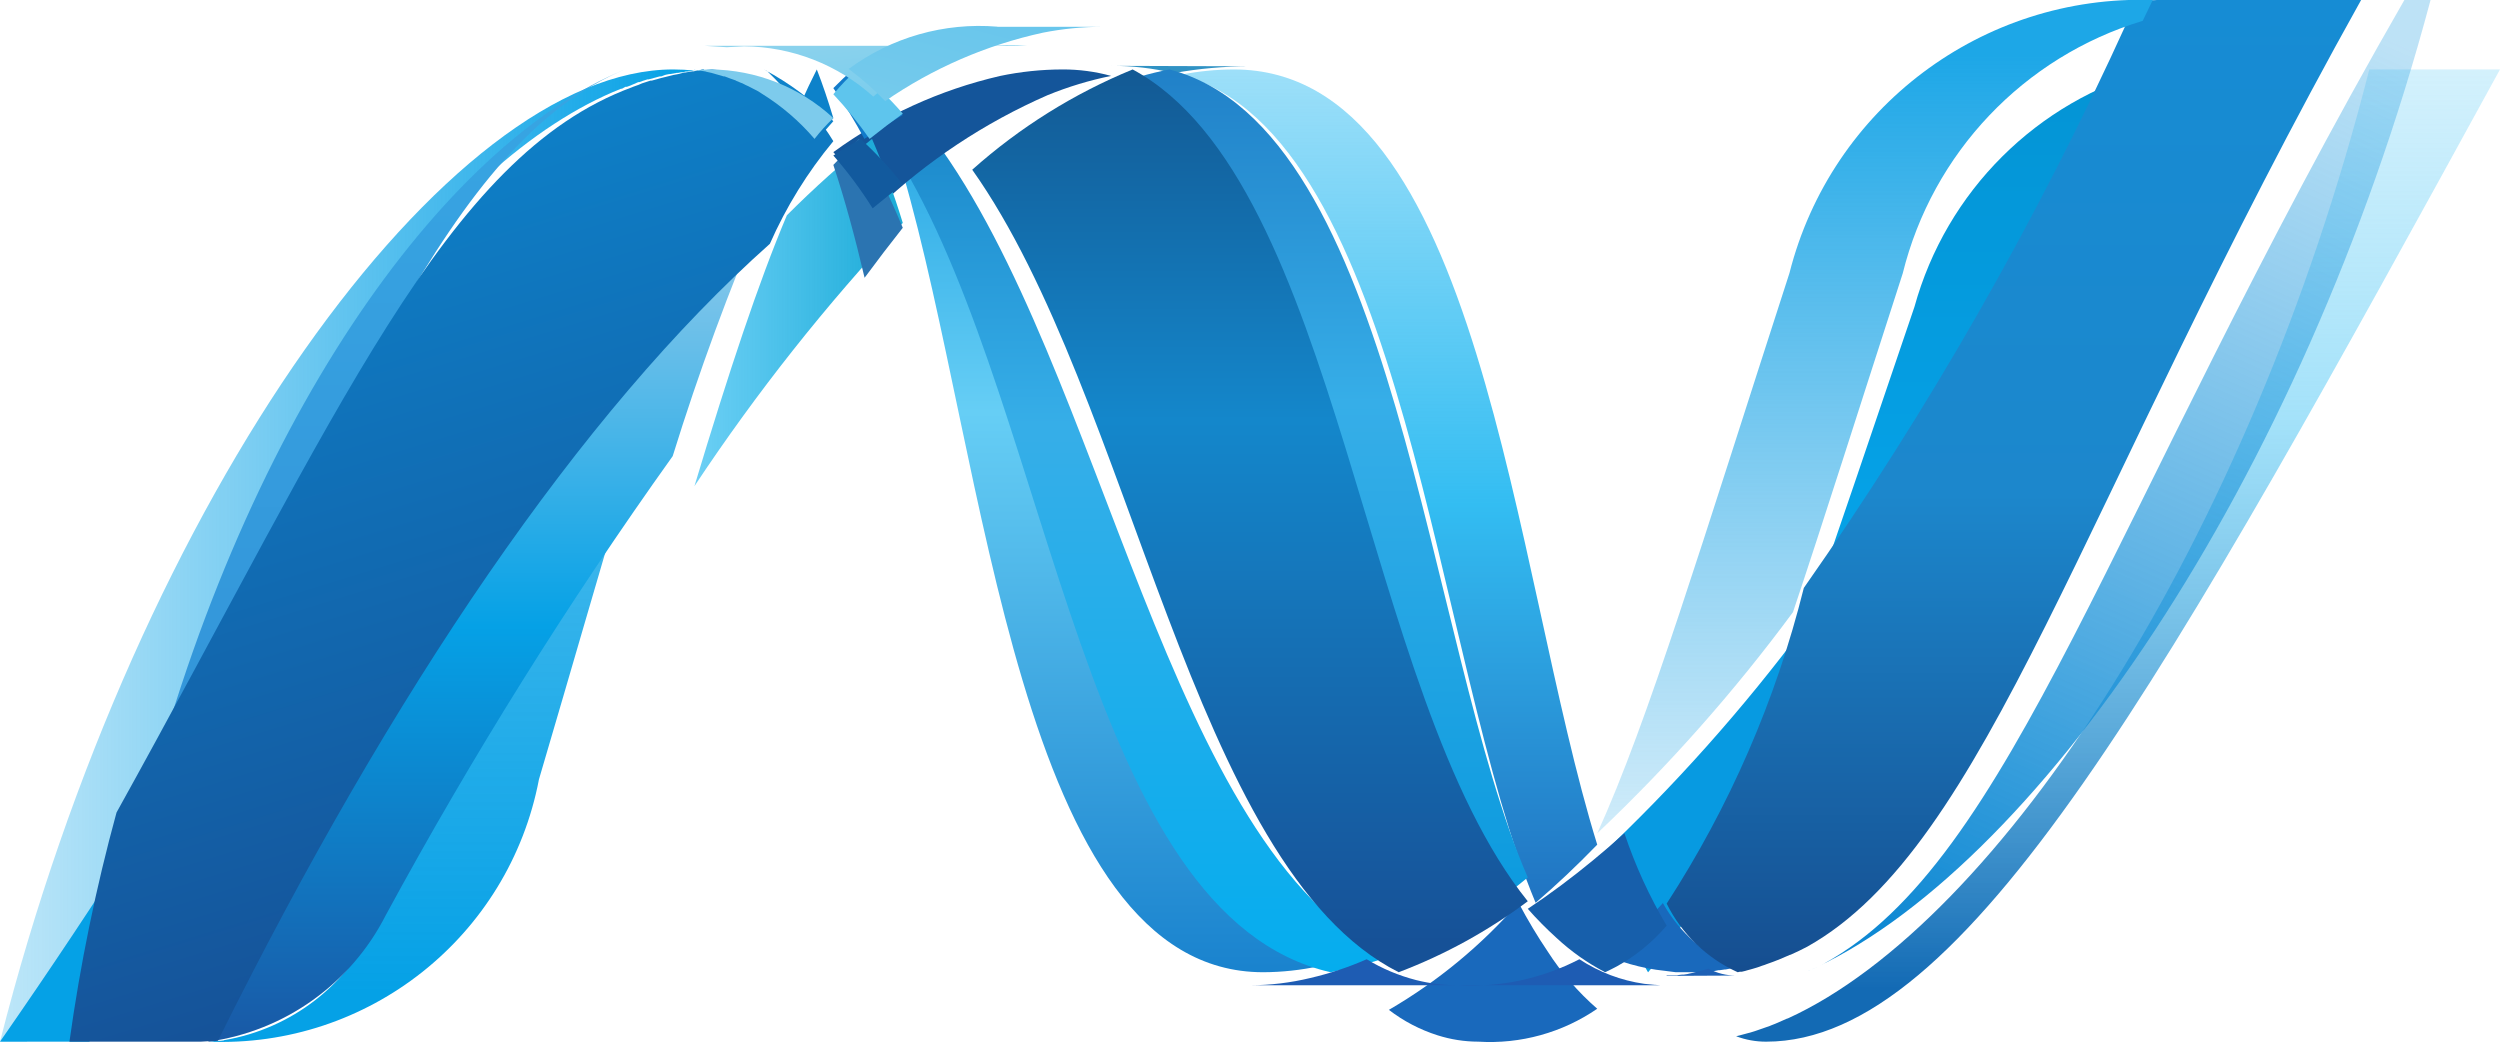
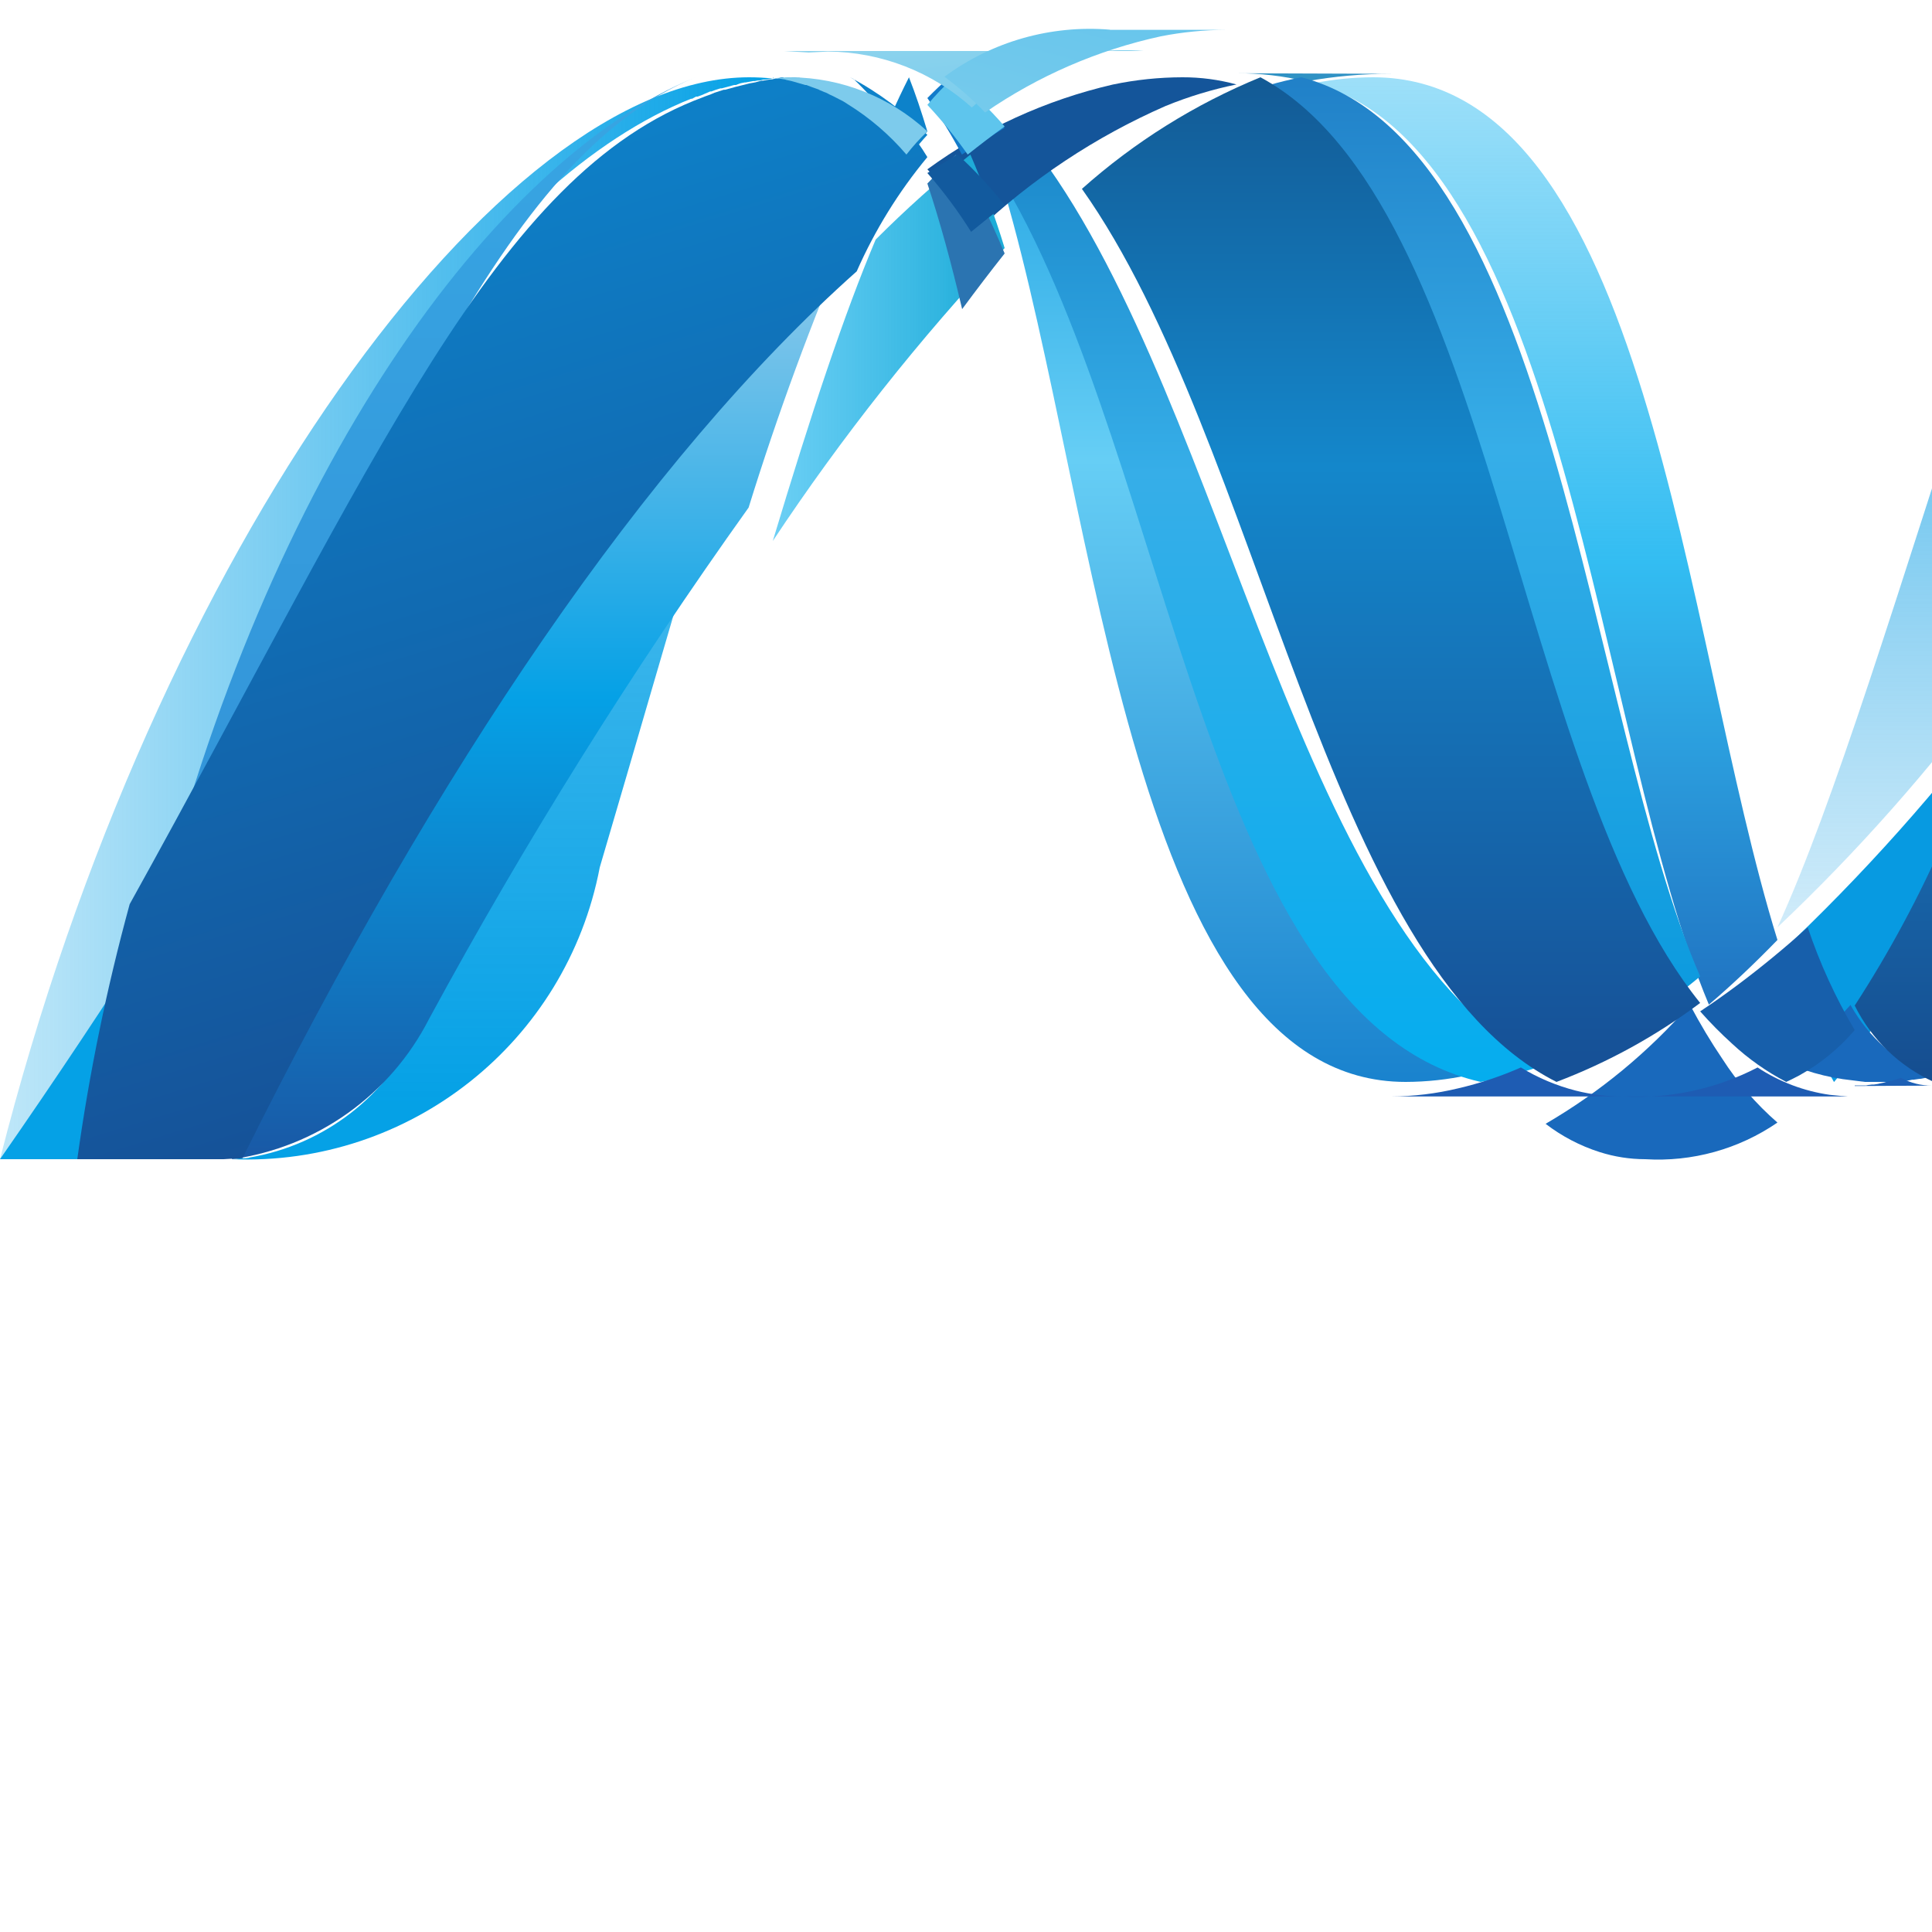
- <svg xmlns="http://www.w3.org/2000/svg" id="dot-net-original" width="36" height="15" viewBox="0 0 36 15">
+ <svg xmlns="http://www.w3.org/2000/svg" id="dot-net-original" width="25" height="25" viewBox="0 0 25 25">
  <defs>
    <linearGradient id="linear-gradient" x1="0.51" y1="-0.195" x2="0.51" y2="1.298" gradientUnits="objectBoundingBox">
      <stop offset="0" stop-color="#0994dc" />
      <stop offset="0.35" stop-color="#66cef5" />
      <stop offset="0.846" stop-color="#127bca" />
      <stop offset="1" stop-color="#127bca" />
    </linearGradient>
    <linearGradient id="linear-gradient-2" x1="0.508" y1="-0.194" x2="0.508" y2="1.296" gradientUnits="objectBoundingBox">
      <stop offset="0" stop-color="#0e76bc" />
      <stop offset="0.36" stop-color="#36aee8" />
      <stop offset="0.846" stop-color="#00adef" />
      <stop offset="1" stop-color="#00adef" />
    </linearGradient>
    <linearGradient id="linear-gradient-3" x1="0.5" y1="1.107" x2="0.5" y2="-0.063" gradientUnits="objectBoundingBox">
      <stop offset="0" stop-color="#1c63b7" />
      <stop offset="0.5" stop-color="#33bdf2" />
      <stop offset="1" stop-color="#33bdf2" stop-opacity="0.42" />
    </linearGradient>
    <linearGradient id="linear-gradient-4" x1="0.496" y1="-0.198" x2="0.496" y2="1.296" gradientUnits="objectBoundingBox">
      <stop offset="0" stop-color="#166ab8" />
      <stop offset="0.4" stop-color="#36aee8" />
      <stop offset="0.846" stop-color="#0798dd" />
      <stop offset="1" stop-color="#0798dd" />
    </linearGradient>
    <linearGradient id="linear-gradient-5" x1="0.508" y1="-0.194" x2="0.508" y2="1.299" gradientUnits="objectBoundingBox">
      <stop offset="0" stop-color="#124379" />
      <stop offset="0.39" stop-color="#1487cb" />
      <stop offset="0.78" stop-color="#165197" />
      <stop offset="1" stop-color="#165197" />
    </linearGradient>
    <linearGradient id="linear-gradient-6" x1="-0.054" y1="0.452" x2="0.946" y2="0.452" gradientUnits="objectBoundingBox">
      <stop offset="0" stop-color="#33bdf2" stop-opacity="0.698" />
      <stop offset="1" stop-color="#1dacd8" />
    </linearGradient>
    <linearGradient id="linear-gradient-7" x1="0.502" y1="0.944" x2="0.502" y2="-0.032" gradientUnits="objectBoundingBox">
      <stop offset="0" stop-color="#136ab4" />
      <stop offset="0.6" stop-color="#59caf5" stop-opacity="0.549" />
      <stop offset="1" stop-color="#59caf5" stop-opacity="0.235" />
    </linearGradient>
    <linearGradient id="linear-gradient-8" x1="-0.014" y1="0.485" x2="0.986" y2="0.485" gradientUnits="objectBoundingBox">
      <stop offset="0" stop-color="#05a1e6" stop-opacity="0.247" />
      <stop offset="1" stop-color="#05a1e6" />
    </linearGradient>
    <linearGradient id="linear-gradient-9" x1="0.508" y1="1.241" x2="0.508" y2="-0.095" gradientUnits="objectBoundingBox">
      <stop offset="0" stop-color="#318ed5" />
      <stop offset="1" stop-color="#38a7e4" />
    </linearGradient>
    <linearGradient id="linear-gradient-10" x1="0.489" y1="0.912" x2="0.489" y2="-0.771" gradientUnits="objectBoundingBox">
      <stop offset="0" stop-color="#05a1e6" />
      <stop offset="1" stop-color="#05a1e6" stop-opacity="0.549" />
    </linearGradient>
    <linearGradient id="linear-gradient-11" x1="0.507" y1="1.002" x2="0.507" gradientUnits="objectBoundingBox">
      <stop offset="0" stop-color="#1959a6" />
      <stop offset="0.5" stop-color="#05a1e6" />
      <stop offset="0.918" stop-color="#7ec5ea" />
      <stop offset="1" stop-color="#7ec5ea" />
    </linearGradient>
    <linearGradient id="linear-gradient-12" x1="0.596" y1="0.945" x2="0.383" y2="0.058" gradientUnits="objectBoundingBox">
      <stop offset="0" stop-color="#165096" />
      <stop offset="1" stop-color="#0d82ca" />
    </linearGradient>
    <linearGradient id="linear-gradient-13" x1="0.485" y1="0.767" x2="0.485" y2="-0.035" gradientUnits="objectBoundingBox">
      <stop offset="0" stop-color="#05a1e6" />
      <stop offset="0.874" stop-color="#0495d6" />
      <stop offset="1" stop-color="#0495d6" />
    </linearGradient>
    <linearGradient id="linear-gradient-14" x1="0.659" y1="-0.037" x2="0.349" y2="1.062" gradientUnits="objectBoundingBox">
      <stop offset="0" stop-color="#38a7e4" stop-opacity="0.329" />
      <stop offset="0.962" stop-color="#0e88d3" />
      <stop offset="1" stop-color="#0e88d3" />
    </linearGradient>
    <linearGradient id="linear-gradient-15" x1="0.491" y1="-0.002" x2="0.491" y2="1.019" gradientUnits="objectBoundingBox">
      <stop offset="0" stop-color="#168cd4" />
      <stop offset="0.5" stop-color="#1c87cc" />
      <stop offset="1" stop-color="#154b8d" />
    </linearGradient>
    <linearGradient id="linear-gradient-16" x1="0.976" y1="1.765" x2="-2.611" y2="-2.845" gradientUnits="objectBoundingBox">
      <stop offset="0" stop-color="#97d6ee" />
      <stop offset="0.703" stop-color="#55c1ea" />
      <stop offset="1" stop-color="#55c1ea" />
    </linearGradient>
    <linearGradient id="linear-gradient-17" x1="0.843" y1="-0.6" x2="-2.631" y2="3.38" gradientUnits="objectBoundingBox">
      <stop offset="0" stop-color="#7accec" />
      <stop offset="1" stop-color="#3fb7ed" />
    </linearGradient>
    <linearGradient id="linear-gradient-18" x1="0.486" y1="0.064" x2="0.486" y2="1.278" gradientUnits="objectBoundingBox">
      <stop offset="0" stop-color="#1da7e7" />
      <stop offset="1" stop-color="#37abe7" stop-opacity="0" />
    </linearGradient>
  </defs>
  <path id="Path" d="M0,.489C1.206,4.624,1.662,12,5.188,12A3.883,3.883,0,0,0,6,11.912C2.8,11.075,2.415,3.779.459,0,.306.156.154.319,0,.489" transform="translate(13 2)" fill="url(#linear-gradient)" />
  <path id="Path-2" data-name="Path" d="M0,.383C2.174,4.068,2.6,11.183,6.159,12A5.724,5.724,0,0,0,7,11.776C3.8,10.235,2.919,3.326.45,0Q.226.184,0,.383" transform="translate(13 2)" fill="url(#linear-gradient-2)" />
  <path id="Path-3" data-name="Path" d="M3.3,0a4.43,4.43,0,0,0-.9.094A6.586,6.586,0,0,0,0,1.191,6.433,6.433,0,0,1,.629,2,8.534,8.534,0,0,1,3.084.371,5.137,5.137,0,0,1,4,.093,2.612,2.612,0,0,0,3.3,0" transform="translate(12 1)" fill="#14559a" />
  <path id="Path-4" data-name="Path" d="M5.113,12q.443-.379.887-.837C4.771,7.2,4.331,0,.768,0A3.937,3.937,0,0,0,0,.077C3.245.945,3.661,8.54,5.113,12" transform="translate(17 1)" fill="url(#linear-gradient-3)" />
  <path id="Path-5" data-name="Path" d="M.9.24A3.807,3.807,0,0,0,0,.135L2,.142A6.143,6.143,0,0,0,.9.24" transform="translate(16 0.813)" fill="#3092c4" />
  <path id="Path-6" data-name="Path" d="M2.286.7C2.141.486,2,.251,1.867,0A7.446,7.446,0,0,1,0,1.542a2.284,2.284,0,0,0,.7.366A1.948,1.948,0,0,0,1.289,2,2.728,2.728,0,0,0,3,1.526,3.861,3.861,0,0,1,2.286.7" transform="translate(20 13)" fill="#1969bc" />
  <path id="Path-7" data-name="Path" d="M0,.243C2.935,1.839,3.19,9.066,5.532,12q.236-.173.468-.365C4.534,8.259,4.115.847.839,0A4.937,4.937,0,0,0,0,.243" transform="translate(16 1)" fill="url(#linear-gradient-4)" />
  <path id="Path-8" data-name="Path" d="M0,1.444C2.315,4.708,3.143,11.487,6.141,13A7.575,7.575,0,0,0,8,11.978C5.591,8.989,5.329,1.626,2.31,0A8.073,8.073,0,0,0,0,1.444" transform="translate(14 1)" fill="url(#linear-gradient-5)" />
  <path id="Path-9" data-name="Path" d="M1.331,1.1C.922,2.068.5,3.34,0,5A28.743,28.743,0,0,1,3,1.21,11.7,11.7,0,0,0,2.557,0,14.991,14.991,0,0,0,1.331,1.1" transform="translate(10 2)" fill="url(#linear-gradient-6)" />
  <path id="Path-10" data-name="Path" d="M.369,0C.247.121.124.244,0,.375.162.861.311,1.408.45,2c.184-.249.367-.489.55-.72A10.874,10.874,0,0,0,.369,0" transform="translate(12 2)" fill="#2b74b1" />
  <path id="Path-11" data-name="Path" d="M.391,0C.261.076.131.155,0,.239A5.988,5.988,0,0,1,.566,1C.711.88.856.765,1,.655A5.458,5.458,0,0,0,.391,0" transform="translate(12 2)" fill="#125a9e" />
  <path id="Path-12" data-name="Path" d="M9.118,0C7.387,6.815,3.772,12.288.741,13.667H.735l-.164.072-.02.008-.046.018-.021.009L.409,13.8l-.031.011-.038.013L.3,13.838l-.032.011-.065.02-.028.007-.044.012-.03.008-.048.013L0,13.922A1.215,1.215,0,0,0,.433,14C3.307,14,6.205,8.743,11,0H9.118Z" transform="translate(25 1)" fill="url(#linear-gradient-7)" />
  <path id="Path-13" data-name="Path" d="M8.944.278l.005,0,.007,0h0L9.006.25l.009,0,.012,0,.05-.018h0L9.19.183l.016,0L9.254.165,9.276.158,9.323.143l.018,0L9.5.1l.022,0L9.567.083,9.589.076,9.636.067h.011l.1-.018h.019L9.806.041l.025,0L9.874.03l.023,0L10,.016C9.9.006,9.8,0,9.694,0,6.461,0,2.006,6.1,0,14H.387c.642-1.165,1.219-2.266,1.746-3.3C3.539,5.1,6.4,1.288,8.944.277" transform="translate(0 1)" fill="url(#linear-gradient-8)" />
  <path id="Path-14" data-name="Path" d="M0,2A15.482,15.482,0,0,1,1,.7C.924.447.846.214.762,0A10.278,10.278,0,0,0,0,2" transform="translate(11 1)" fill="#0d82ca" />
  <path id="Path-15" data-name="Path" d="M.052.029A3.71,3.71,0,0,1,.786,1C.856.909.927.824,1,.745A4.161,4.161,0,0,0,0,0L.044.022.052.029" transform="translate(11 1)" fill="#0d82ca" />
  <path id="Path-16" data-name="Path" d="M0,11C3.03,4.9,4.466,1.044,7,0,4.387,1.068,1.444,5.1,0,11" transform="translate(2 1)" fill="url(#linear-gradient-9)" />
  <path id="Path-17" data-name="Path" d="M.284,0C.187.085.094.173,0,.269A7.245,7.245,0,0,1,.447,1C.632.88.817.766,1,.655A6.934,6.934,0,0,0,.284,0" transform="translate(12 1)" fill="#127bca" />
  <path id="Path-18" data-name="Path" d="M.224,7.982l-.051.006H.164l-.043,0H.113L.011,8H0A4.653,4.653,0,0,0,4.761,4.223C5.249,2.567,5.649,1.171,6,0A60.635,60.635,0,0,0,2.43,6.259,2.94,2.94,0,0,1,.224,7.979" transform="translate(3 7)" fill="url(#linear-gradient-10)" />
  <path id="Path-19" data-name="Path" d="M0,12a3.386,3.386,0,0,0,2.554-1.819A63.236,63.236,0,0,1,6.687,3.568,36.615,36.615,0,0,1,8,0C5.269,2.525,2.528,6.723,0,12" transform="translate(3 3)" fill="url(#linear-gradient-11)" />
  <path id="Path-20" data-name="Path" d="M2,0C1.4.94.736,1.942,0,3H1.288A21.126,21.126,0,0,1,2,0" transform="translate(0 12)" fill="#05a1e6" />
  <path id="Path-21" data-name="Path" d="M9.137,0l-.026,0L9.065.015l-.027,0L8.99.027l-.021,0-.1.017H8.853L8.8.058,8.776.065,8.727.074,8.7.079,8.531.121l-.02.005L8.459.141,8.436.147,8.385.161l-.019,0-.12.039L8.192.223,8.169.231,8.119.249,8.1.257C5.414,1.248,3.891,4.909.678,10.7A26.152,26.152,0,0,0,0,14H.172l1.179,0h.541l.118-.007h.008l.05,0h.012l.058-.006C4.65,8.935,7.373,4.924,10.086,2.511A6.279,6.279,0,0,1,11,1.033a2.857,2.857,0,0,0-.624-.726l-.007,0L10.331.284,10.293.266,10.256.249,10.212.232,10.178.219,10.107.191,10.077.18,10.024.16,10,.151,9.921.128H9.915L9.83.105,9.811.1,9.739.081l-.017,0C9.664.062,9.6.05,9.543.04l-.019,0L9.447.023l-.015,0L9.34.007H9.324L9.253,0,9.141.01" transform="translate(1 1)" fill="url(#linear-gradient-12)" />
  <path id="Path-22" data-name="Path" d="M1.568,3.419C.944,5.249.44,6.758,0,8A48.861,48.861,0,0,0,5,0,4.893,4.893,0,0,0,1.568,3.419" transform="translate(26 1)" fill="url(#linear-gradient-13)" />
  <path id="Path-23" data-name="Path" d="M.255,13.881C.17,13.923.084,13.964,0,14,3.256,12.586,7.141,6.98,9,0H8.623C4.351,7.428,2.977,12.4.255,13.881" transform="translate(26)" fill="url(#linear-gradient-14)" />
  <path id="Path-24" data-name="Path" d="M.733,5C1.508,4.091,2.138,2.546,3,0A25.308,25.308,0,0,1,.005,3.359L0,3.368A8.614,8.614,0,0,0,.731,5" transform="translate(23 9)" fill="#079ae1" />
  <path id="Path-25" data-name="Path" d="M.949,0A2.782,2.782,0,0,1,.185.612C.124.644.063.675,0,.7a2.867,2.867,0,0,0,.973.28L1.132,1h.009l.076,0h.259l.029,0,.057,0h.028L1.654.985h.005l.019,0L1.745.971h.019L1.839.96h.012L2,.931A2.1,2.1,0,0,1,.947.007" transform="translate(23 13)" fill="#1969bc" />
  <path id="Path-26" data-name="Path" d="M0,.375A3.745,3.745,0,0,0,.869.27,4.564,4.564,0,0,0,1.68,0a2.612,2.612,0,0,0,.712.3A2.476,2.476,0,0,0,3,.375H0Z" transform="translate(18 13.813)" fill="#1e5cb3" />
  <path id="Path-27" data-name="Path" d="M0,.375A3.387,3.387,0,0,0,1.743,0a2.283,2.283,0,0,0,.934.354L2.83.369h.009l.073.006H0Z" transform="translate(21 13.813)" fill="#1e5cb3" />
  <path id="Path-28" data-name="Path" d="M0,.233H.148L.174.227.224.221H.248L.3.213h0L.323.207.381.195.4.189.464.174h.01L.6.135a.839.839,0,0,0,.4.1L0,.24V.233Z" transform="translate(24 13.813)" fill="#1d60b5" />
  <path id="Path-29" data-name="Path" d="M1.391,0V0Q.933.411.477.751C.319.869.16.981,0,1.087a5.25,5.25,0,0,0,.414.419,3.191,3.191,0,0,0,.7.494c.058-.027.116-.056.172-.086A2.6,2.6,0,0,0,2,1.329,6.9,6.9,0,0,1,1.392,0" transform="translate(22 12)" fill="#175fab" />
  <path id="Path-30" data-name="Path" d="M8.864,0H7.057L6.771.014,6.638.3A50.812,50.812,0,0,1,1.975,8.466,15.024,15.024,0,0,1,0,13.012,2.114,2.114,0,0,0,1.023,14l.031-.007h.006l.022,0,.05-.012.03-.009.045-.012.028-.008.067-.02.033-.011.037-.014.038-.012.031-.012.078-.028.022-.008.048-.019.02-.007.168-.072h.006c.08-.035.162-.075.242-.117C4.62,12.175,5.929,7.294,10,0H8.864Z" transform="translate(24)" fill="url(#linear-gradient-15)" />
  <path id="Path-31" data-name="Path" d="M0,0,.018.01.063.016H.078L.16.029.174.034.243.049.261.054.42.1.435.1.5.125.517.131.593.158.6.163.666.191.691.2.739.225.766.237.829.269.86.285.9.305l.034.02L.966.346A3.248,3.248,0,0,1,1.729,1,2.773,2.773,0,0,1,2,.7,2.634,2.634,0,0,0,.235,0C.158,0,.08.006,0,.013" transform="translate(10 1)" fill="#7dcbec" />
  <path id="Path-32" data-name="Path" d="M0,.357A5.946,5.946,0,0,1,.522,1C.682.873.841.751,1,.636A5.29,5.29,0,0,0,.343,0,3.407,3.407,0,0,0,0,.357" transform="translate(12 1)" fill="#5ec5ed" />
  <g id="Group" transform="translate(10 2)">
    <path id="Path-33" data-name="Path" d="M-.315,1.246l-.248.013A2.81,2.81,0,0,1-2.425.535a2.978,2.978,0,0,1-2.223.731H0l-.315-.02" transform="translate(0.15 -0.074) rotate(-180)" fill="url(#linear-gradient-16)" />
  </g>
  <g id="Group-2" data-name="Group" transform="translate(12 2)">
    <path id="Path-34" data-name="Path" d="M-2.141,1.286A3.162,3.162,0,0,0,0,.677,4.107,4.107,0,0,1-.526.214,6.391,6.391,0,0,1-2.8,1.2a4.467,4.467,0,0,1-.851.084h1.509v0Z" transform="translate(0.221 -0.33) rotate(-180)" fill="url(#linear-gradient-17)" />
  </g>
  <path id="Path-35" data-name="Path" d="M2.819,8.815c.444-1.323.95-2.929,1.58-4.877A5.075,5.075,0,0,1,7.855.3L8,0A5.219,5.219,0,0,0,2.768,3.933C1.5,7.847.737,10.383,0,12A24.054,24.054,0,0,0,2.819,8.815" transform="translate(23)" fill="url(#linear-gradient-18)" />
</svg>
